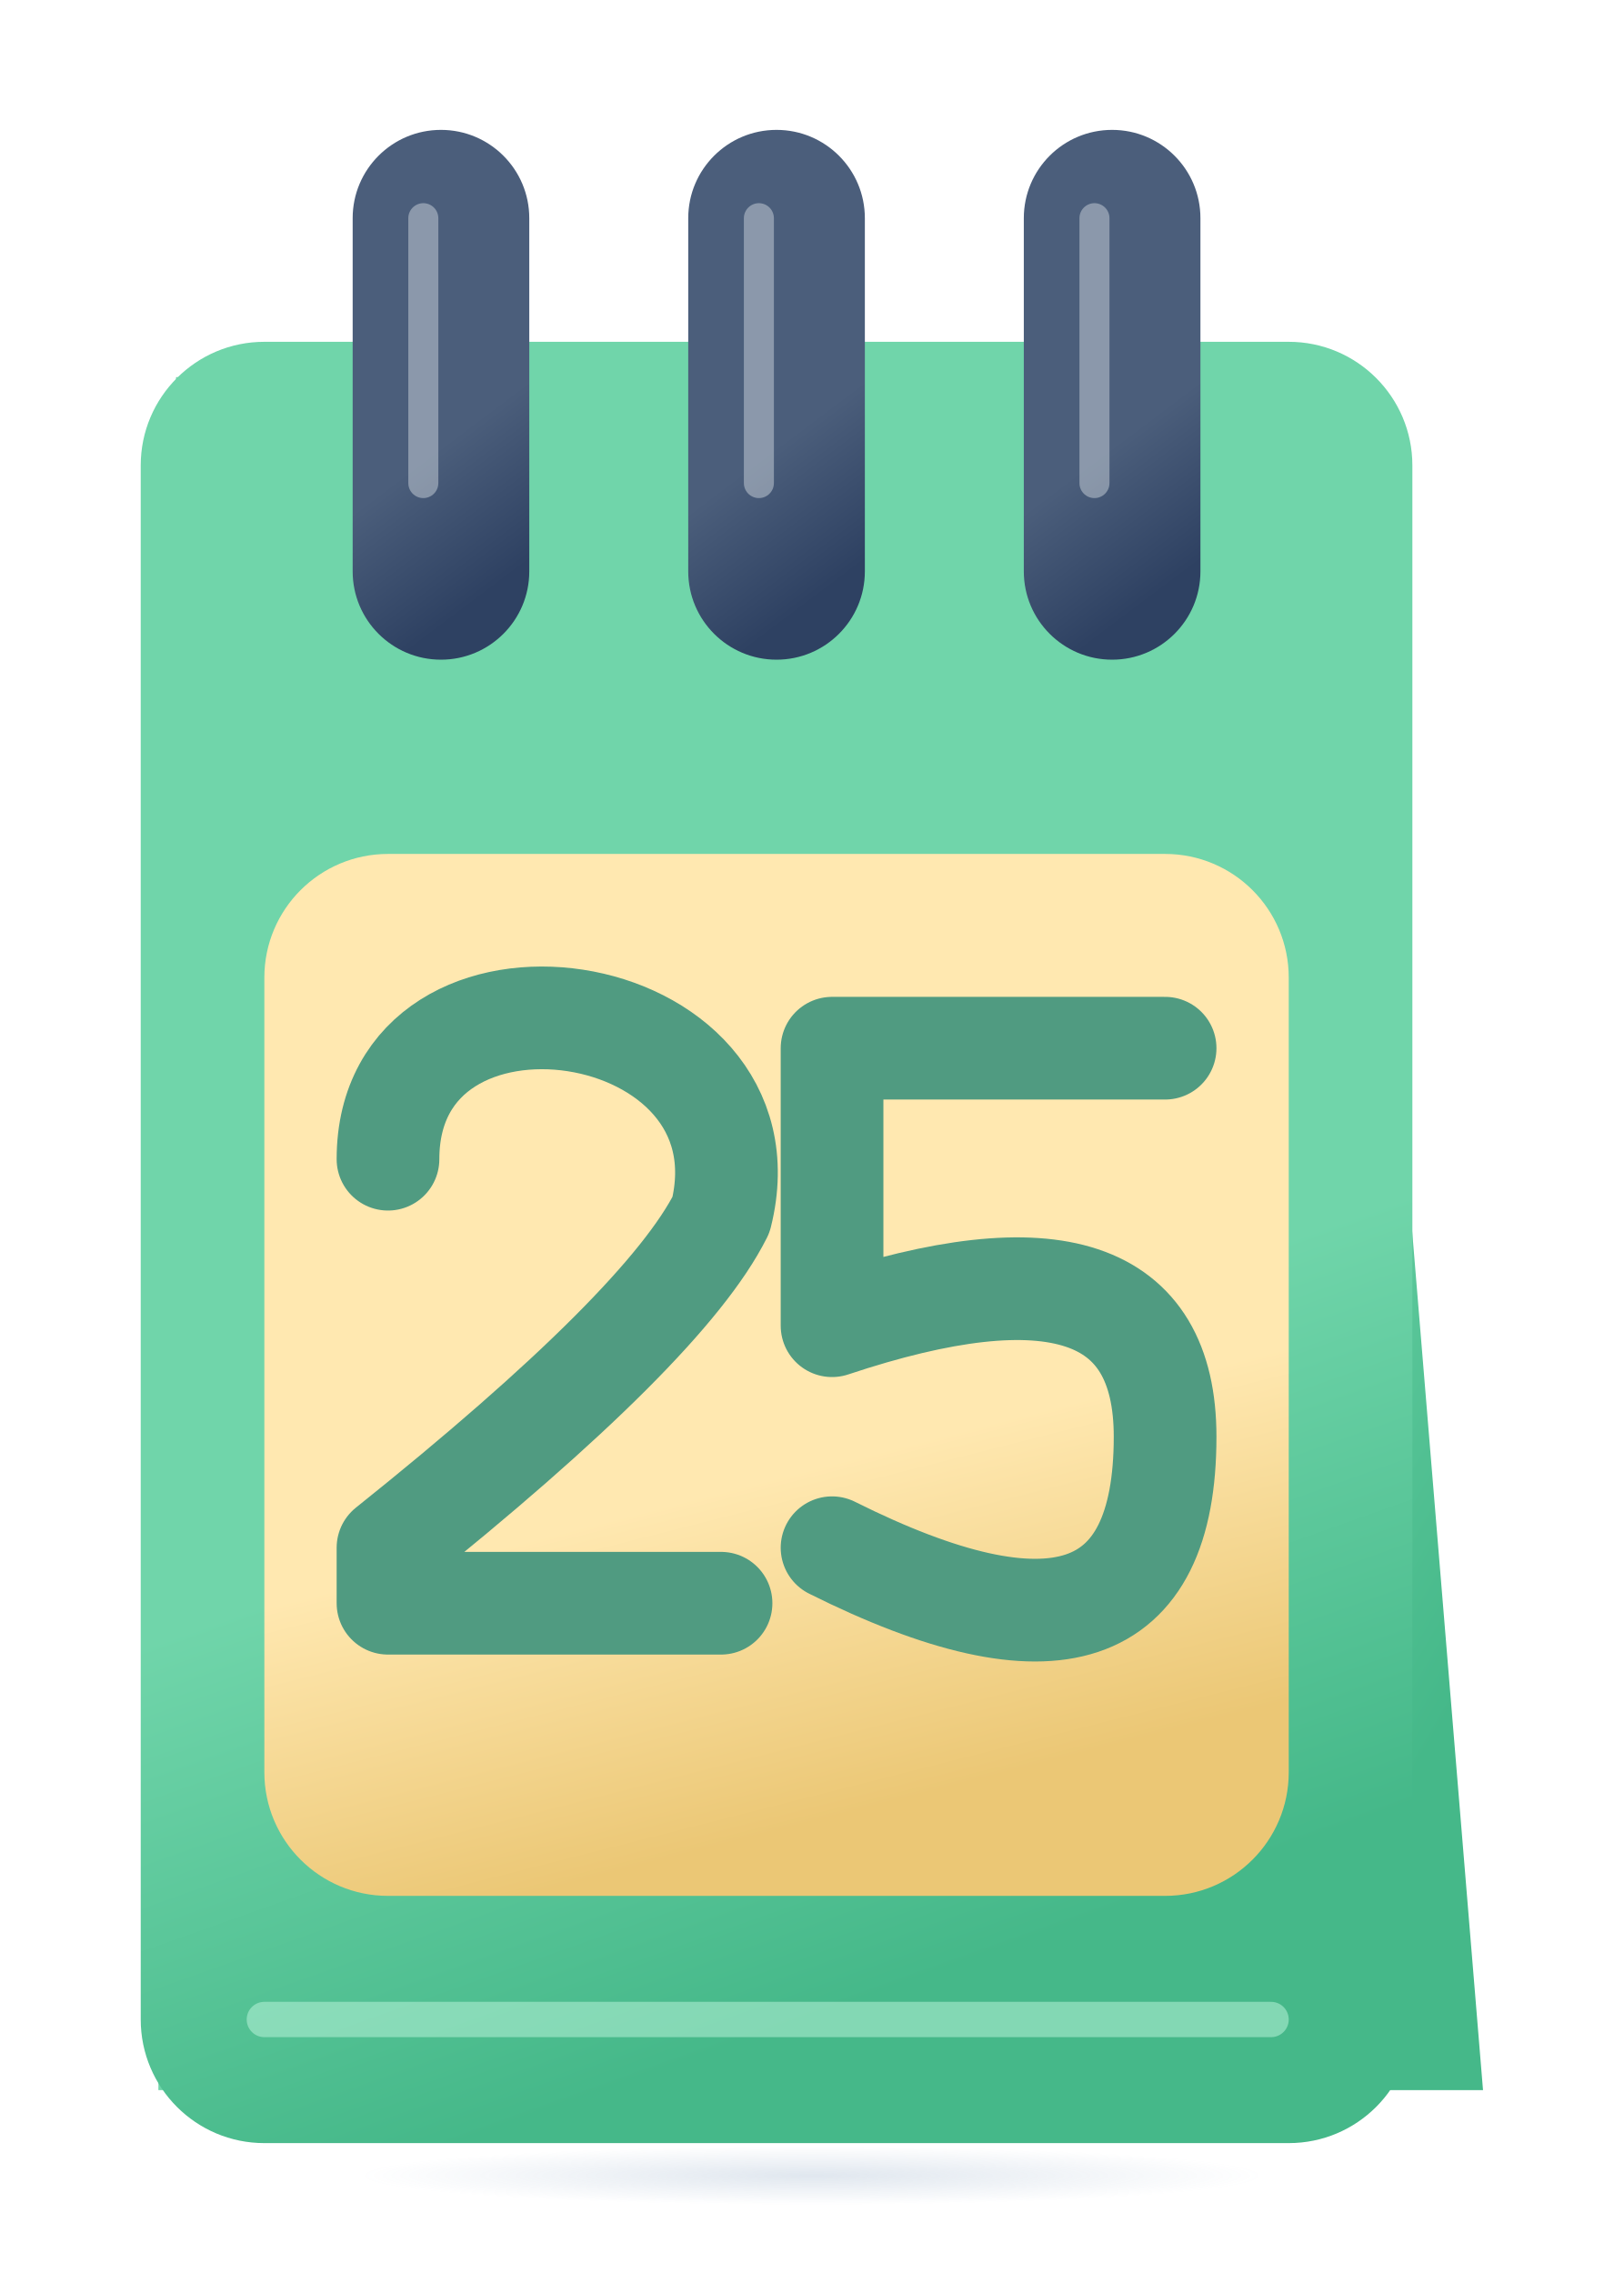
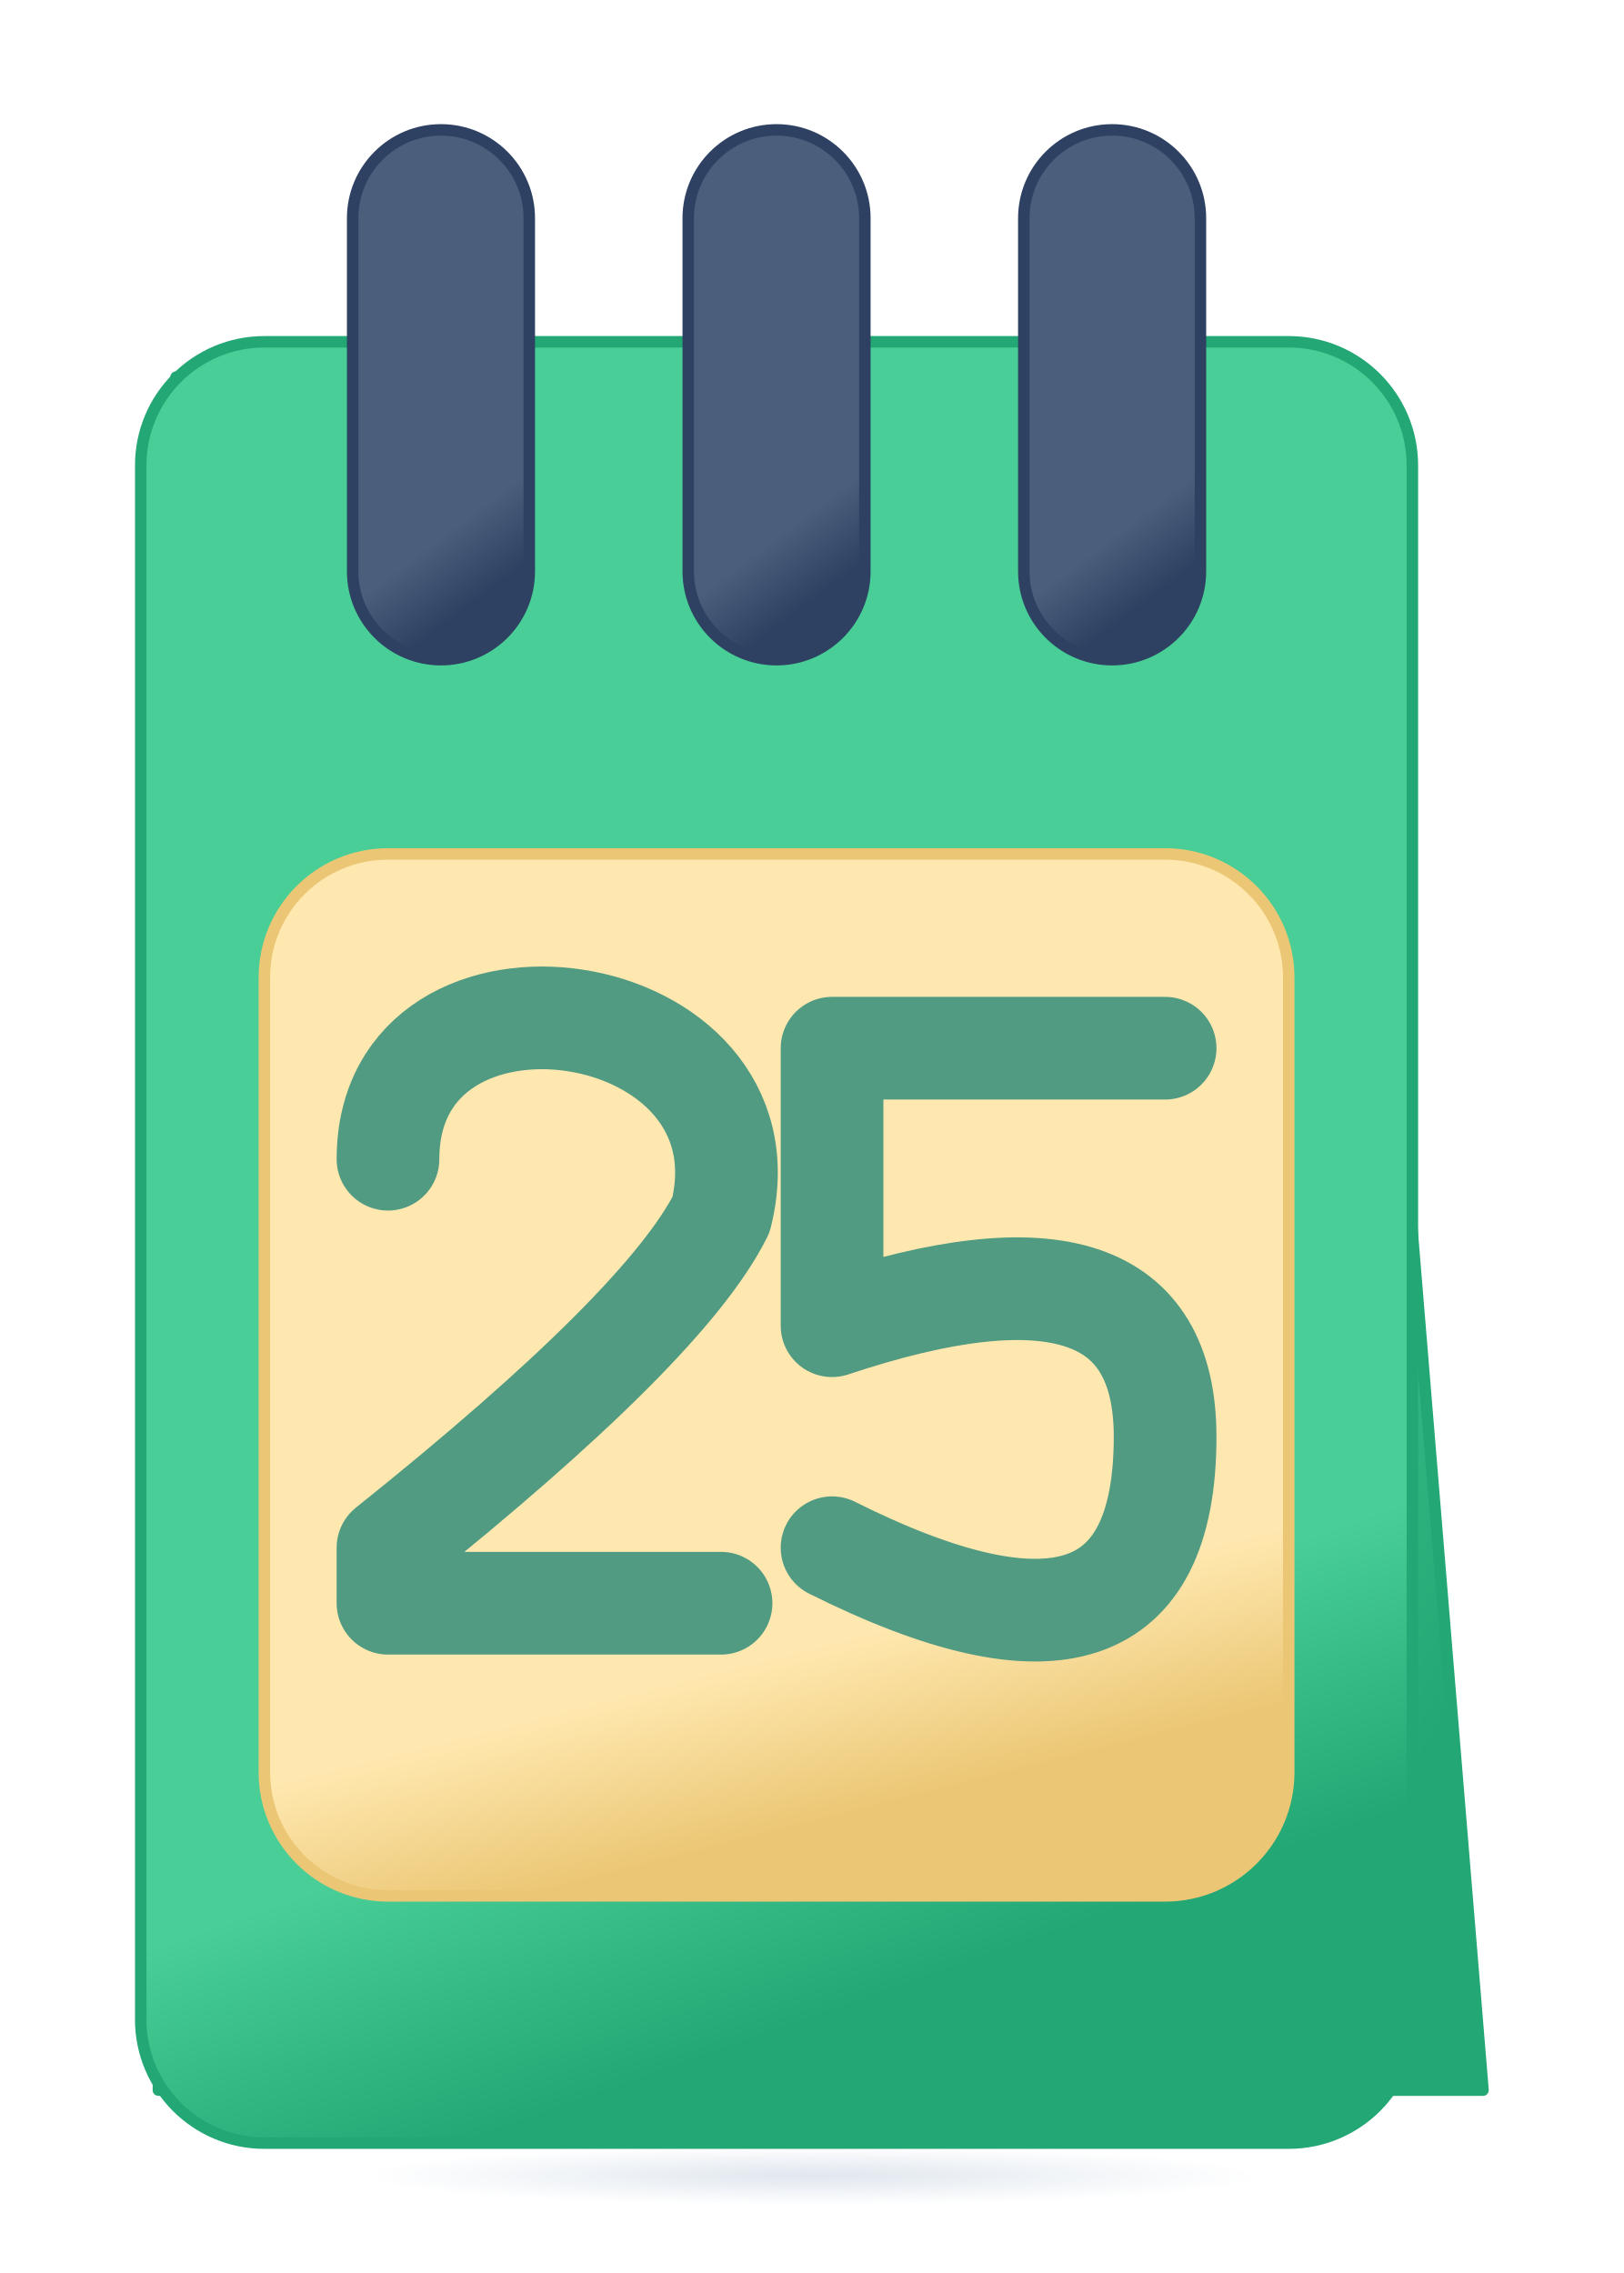
<svg xmlns="http://www.w3.org/2000/svg" viewBox="0 0 100 140" width="100" height="140" preserveAspectRatio="xMidYMid meet">
  <defs>
    <linearGradient id="green-linear" x1="0" y1="0" x2="1" y2=".75">
-       <stop stop-color="#70d5aa" />
-       <stop offset=".7" stop-color="#70d5aa" />
-       <stop offset="1" stop-color="#45b889" />
+       <stop stop-color="#48ce96" />
+       <stop offset=".7" stop-color="#48ce96" />
+       <stop offset="1" stop-color="#23a774" />
    </linearGradient>
    <linearGradient id="green" x1="0" y1="0" x2=".25" y2="1">
-       <stop stop-color="#70d5aa" />
-       <stop offset=".68" stop-color="#70d5aa" />
-       <stop offset="1" stop-color="#45b889" />
+       <stop stop-color="#48ce96" />
+       <stop offset=".84" stop-color="#48ce96" />
+       <stop offset="1" stop-color="#23a774" />
    </linearGradient>
    <linearGradient id="cream" x1="0" y1="0" x2=".25" y2="1">
      <stop stop-color="#ffe8b0" />
-       <stop offset=".68" stop-color="#ffe8b0" />
+       <stop offset=".84" stop-color="#ffe8b0" />
      <stop offset="1" stop-color="#ebc775" />
    </linearGradient>
    <linearGradient id="dark" x1="0" y1="0" x2=".25" y2="1">
      <stop stop-color="#4b5e7b" />
-       <stop offset=".68" stop-color="#4b5e7b" />
+       <stop offset=".84" stop-color="#4b5e7b" />
      <stop offset="1" stop-color="#2e4162" />
    </linearGradient>
    <radialGradient id="floor-shadow">
      <stop stop-color="#6486ad" stop-opacity=".2" />
      <stop offset=".5" stop-color="#6486ad" stop-opacity=".1" />
      <stop offset="1" stop-color="#6486ad" stop-opacity="0" />
    </radialGradient>
  </defs>
  <ellipse cx="50.0" cy="134" rx="28" ry="1.8" fill="url(#floor-shadow)" />
  <g id="item-model" transform="translate(-4.385965 -6.140351) scale(1.087719)">
-     <path d="M14 27 H80 L88 124 H13Z" fill="url(#green-linear)" />
-     <rect x="12" y="25" width="72" height="102" rx="7" fill="url(#green)" />
-     <rect x="19" y="54" width="58" height="59" rx="7" fill="url(#cream)" />
+     <path d="M14 27 H80 L88 124 H13Z" fill="url(#green-linear)" stroke="#23a774" stroke-width=".65" stroke-linejoin="round" />
+     <rect x="12" y="25" width="72" height="102" rx="7" fill="url(#green)" stroke="#23a774" stroke-width=".65" stroke-linejoin="round" />
+     <rect x="19" y="54" width="58" height="59" rx="7" fill="url(#cream)" stroke="#ebc775" stroke-width=".65" stroke-linejoin="round" />
    <g transform="translate(26.000 65) scale(3.14286)">
      <g transform="translate(0 0)">
        <path d="M0 2 C0 -2 7 -1 6 3 Q5 5 0 9 V10 H6" fill="none" stroke="#509b81" stroke-width="1.85" stroke-linecap="round" stroke-linejoin="round" />
      </g>
      <g transform="translate(8 0)">
        <path d="M6 0 H0 V5 Q6 3 6 7 Q6 12 0 9" fill="none" stroke="#509b81" stroke-width="1.85" stroke-linecap="round" stroke-linejoin="round" />
      </g>
    </g>
-     <rect x="24" y="13" width="10" height="30" rx="5" fill="url(#dark)" />
-     <path d="M28 18 V33" fill="none" stroke="#eaf0f3" stroke-width="1.7" stroke-linecap="round" stroke-linejoin="round" opacity=".4" />
-     <rect x="43" y="13" width="10" height="30" rx="5" fill="url(#dark)" />
-     <path d="M47 18 V33" fill="none" stroke="#eaf0f3" stroke-width="1.7" stroke-linecap="round" stroke-linejoin="round" opacity=".4" />
-     <rect x="62" y="13" width="10" height="30" rx="5" fill="url(#dark)" />
-     <path d="M66 18 V33" fill="none" stroke="#eaf0f3" stroke-width="1.7" stroke-linecap="round" stroke-linejoin="round" opacity=".4" />
-     <path d="M19 120 H76" fill="none" stroke="#c2f7df" stroke-width="2" stroke-linecap="round" stroke-linejoin="round" opacity=".5" />
+     <rect x="24" y="13" width="10" height="30" rx="5" fill="url(#dark)" stroke="#2e4162" stroke-width=".65" stroke-linejoin="round" />
+     <rect x="43" y="13" width="10" height="30" rx="5" fill="url(#dark)" stroke="#2e4162" stroke-width=".65" stroke-linejoin="round" />
+     <rect x="62" y="13" width="10" height="30" rx="5" fill="url(#dark)" stroke="#2e4162" stroke-width=".65" stroke-linejoin="round" />
  </g>
</svg>
